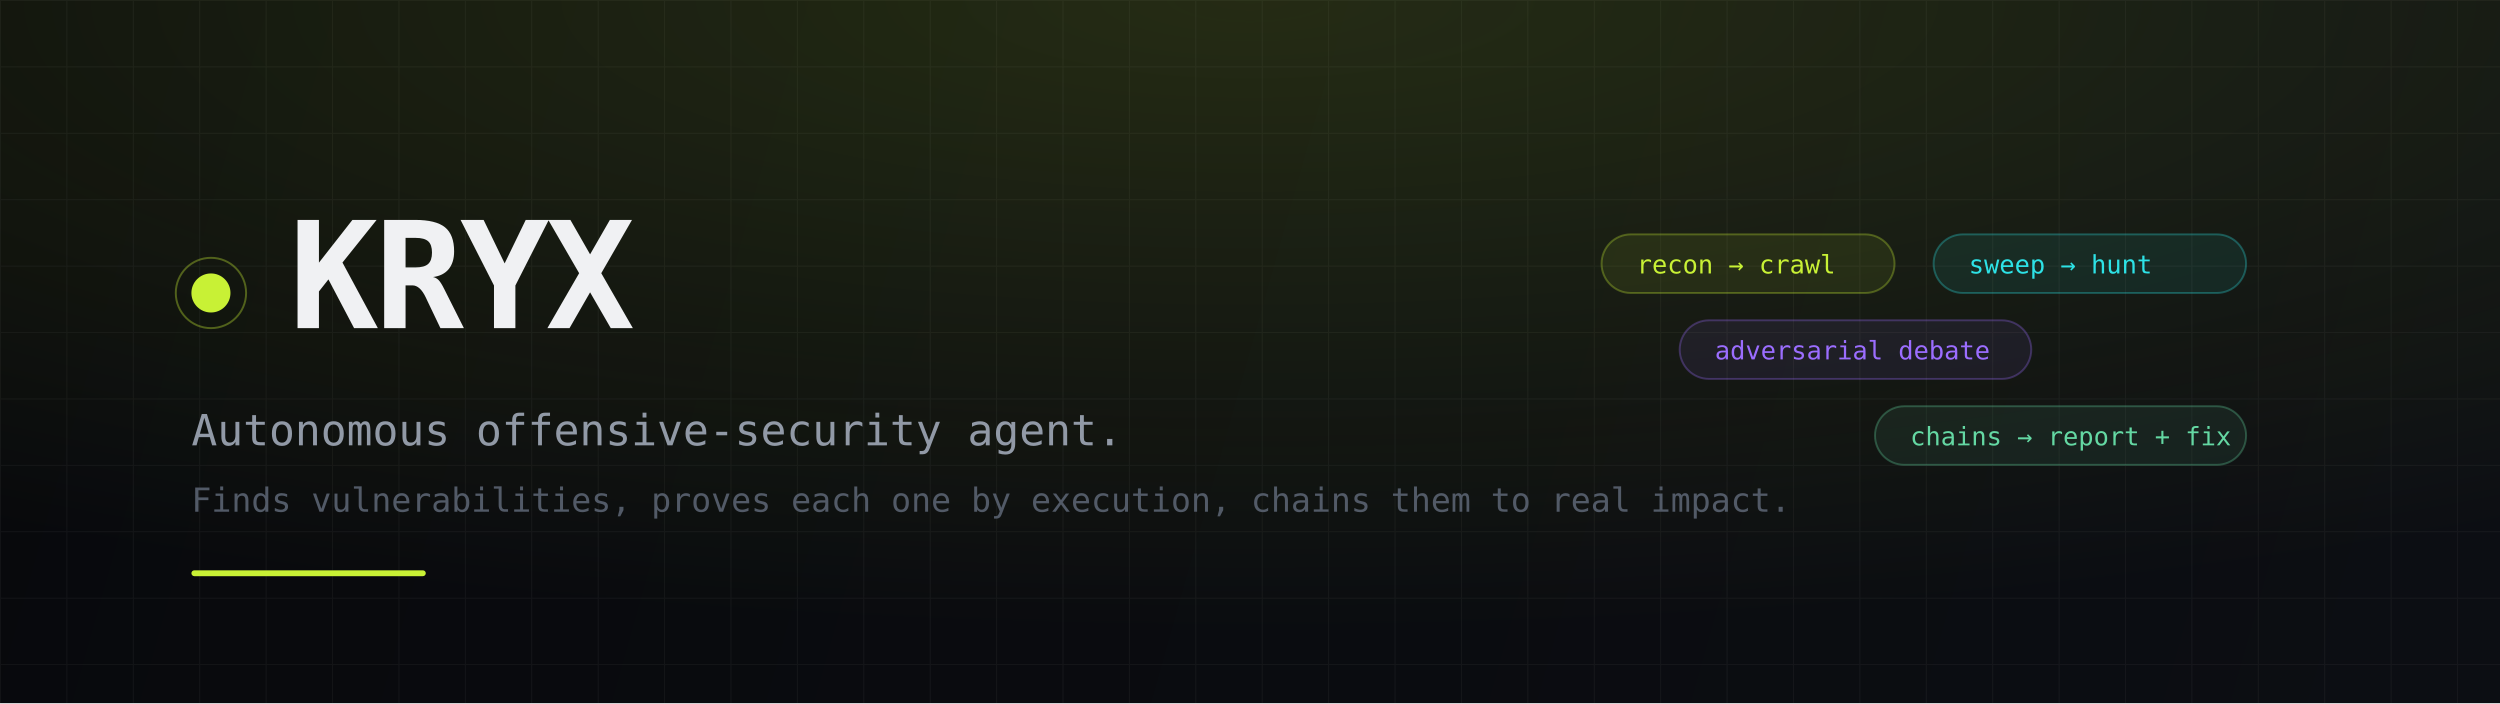
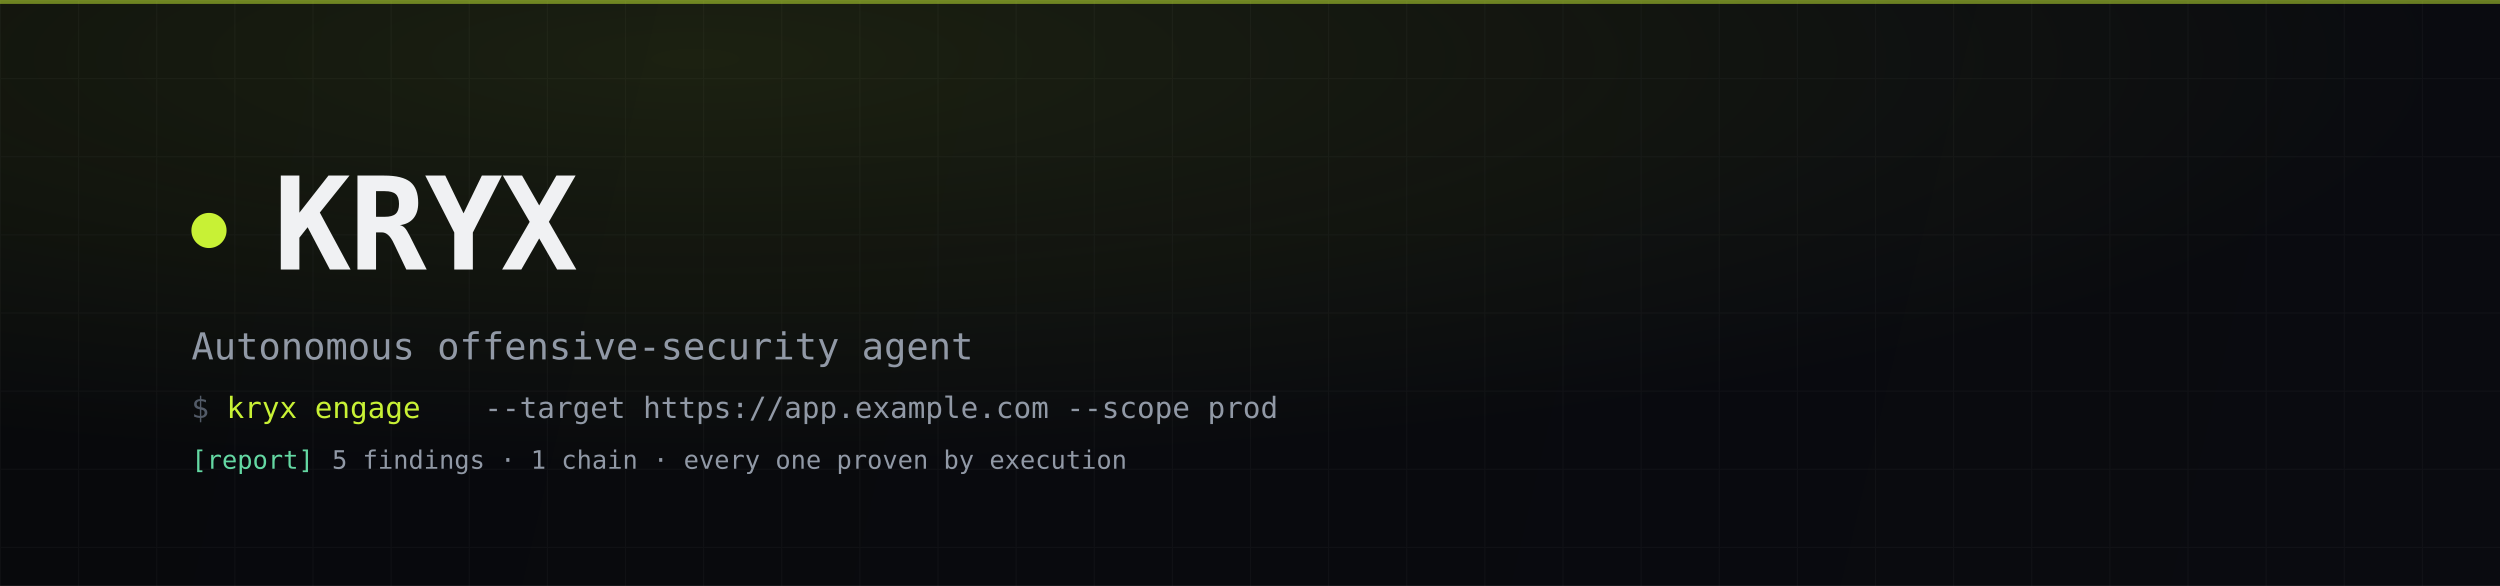
- <svg xmlns="http://www.w3.org/2000/svg" width="1280" height="360" viewBox="0 0 1280 360" fill="none" font-family="'JetBrains Mono','SF Mono',Consolas,monospace">
+ <svg xmlns="http://www.w3.org/2000/svg" width="1280" height="300" viewBox="0 0 1280 300" fill="none" font-family="'JetBrains Mono','SF Mono',ui-monospace,Consolas,monospace">
  <defs>
-     <linearGradient id="bg" x1="0" y1="0" x2="1280" y2="360" gradientUnits="userSpaceOnUse">
+     <linearGradient id="bg" x1="0" y1="0" x2="1280" y2="300" gradientUnits="userSpaceOnUse">
      <stop stop-color="#08090C" />
-       <stop offset="1" stop-color="#0C0E13" />
+       <stop offset="1" stop-color="#0A0B10" />
    </linearGradient>
-     <radialGradient id="glow" cx="0.5" cy="0" r="0.9">
-       <stop stop-color="#C8F135" stop-opacity="0.14" />
+     <radialGradient id="glow" cx="0.28" cy="0.1" r="0.7">
+       <stop stop-color="#C8F135" stop-opacity="0.10" />
      <stop offset="1" stop-color="#C8F135" stop-opacity="0" />
    </radialGradient>
-     <pattern id="grid" width="34" height="34" patternUnits="userSpaceOnUse">
-       <path d="M34 0H0V34" fill="none" stroke="#ffffff" stroke-opacity="0.04" />
+     <pattern id="grid" width="40" height="40" patternUnits="userSpaceOnUse">
+       <path d="M40 0H0V40" fill="none" stroke="#ffffff" stroke-opacity="0.03" />
    </pattern>
  </defs>
-   <rect width="1280" height="360" fill="url(#bg)" />
-   <rect width="1280" height="360" fill="url(#grid)" />
-   <rect width="1280" height="360" fill="url(#glow)" />
-   <g transform="translate(96,150)">
-     <circle cx="12" cy="0" r="10" fill="#C8F135" />
-     <circle cx="12" cy="0" r="18" fill="none" stroke="#C8F135" stroke-opacity="0.35" />
-     <text x="52" y="18" font-size="76" font-weight="700" fill="#F0F1F3" letter-spacing="-2">KRYX</text>
+   <rect width="1280" height="300" fill="url(#bg)" />
+   <rect width="1280" height="300" fill="url(#grid)" />
+   <rect width="1280" height="300" fill="url(#glow)" />
+   <rect x="0" y="0" width="1280" height="2" fill="#C8F135" fill-opacity="0.5" />
+   <g transform="translate(96,118)">
+     <circle cx="11" cy="0" r="9" fill="#C8F135" />
+     <text x="44" y="20" font-size="66" font-weight="700" fill="#F0F1F3" letter-spacing="-1">KRYX</text>
  </g>
-   <text x="98" y="228" font-size="22" fill="#9199A6">Autonomous offensive-security agent.</text>
-   <text x="98" y="262" font-size="17" fill="#525A67">Finds vulnerabilities, proves each one by execution, chains them to real impact.</text>
-   <rect x="98" y="292" width="120" height="3" rx="1.5" fill="#C8F135" />
-   <g transform="translate(820,120)" font-size="13" fill="#C8F135">
-     <g>
-       <rect x="0" y="0" width="150" height="30" rx="15" fill="#C8F135" fill-opacity="0.08" stroke="#C8F135" stroke-opacity="0.3" />
-       <text x="18" y="20">recon → crawl</text>
-     </g>
-     <g transform="translate(170,0)">
-       <rect width="160" height="30" rx="15" fill="#2DE2E6" fill-opacity="0.08" stroke="#2DE2E6" stroke-opacity="0.3" />
-       <text x="18" y="20" fill="#2DE2E6">sweep → hunt</text>
-     </g>
-     <g transform="translate(40,44)">
-       <rect width="180" height="30" rx="15" fill="#9B6DFF" fill-opacity="0.08" stroke="#9B6DFF" stroke-opacity="0.3" />
-       <text x="18" y="20" fill="#9B6DFF">adversarial debate</text>
-     </g>
-     <g transform="translate(140,88)">
-       <rect width="190" height="30" rx="15" fill="#64D8A3" fill-opacity="0.08" stroke="#64D8A3" stroke-opacity="0.3" />
-       <text x="18" y="20" fill="#64D8A3">chains → report + fix</text>
-     </g>
+   <text x="98" y="184" font-size="19" fill="#9199A6">Autonomous offensive-security agent</text>
+   <g transform="translate(98,214)">
+     <text font-size="15" fill="#525A67">$ </text>
+     <text x="18" font-size="15" fill="#C8F135">kryx engage</text>
+     <text x="150" font-size="15" fill="#9199A6">--target https://app.example.com --scope prod</text>
+   </g>
+   <g transform="translate(98,240)" font-size="13">
+     <text fill="#64D8A3">[report]</text>
+     <text x="72" fill="#9199A6">5 findings · 1 chain · every one proven by execution</text>
  </g>
</svg>
